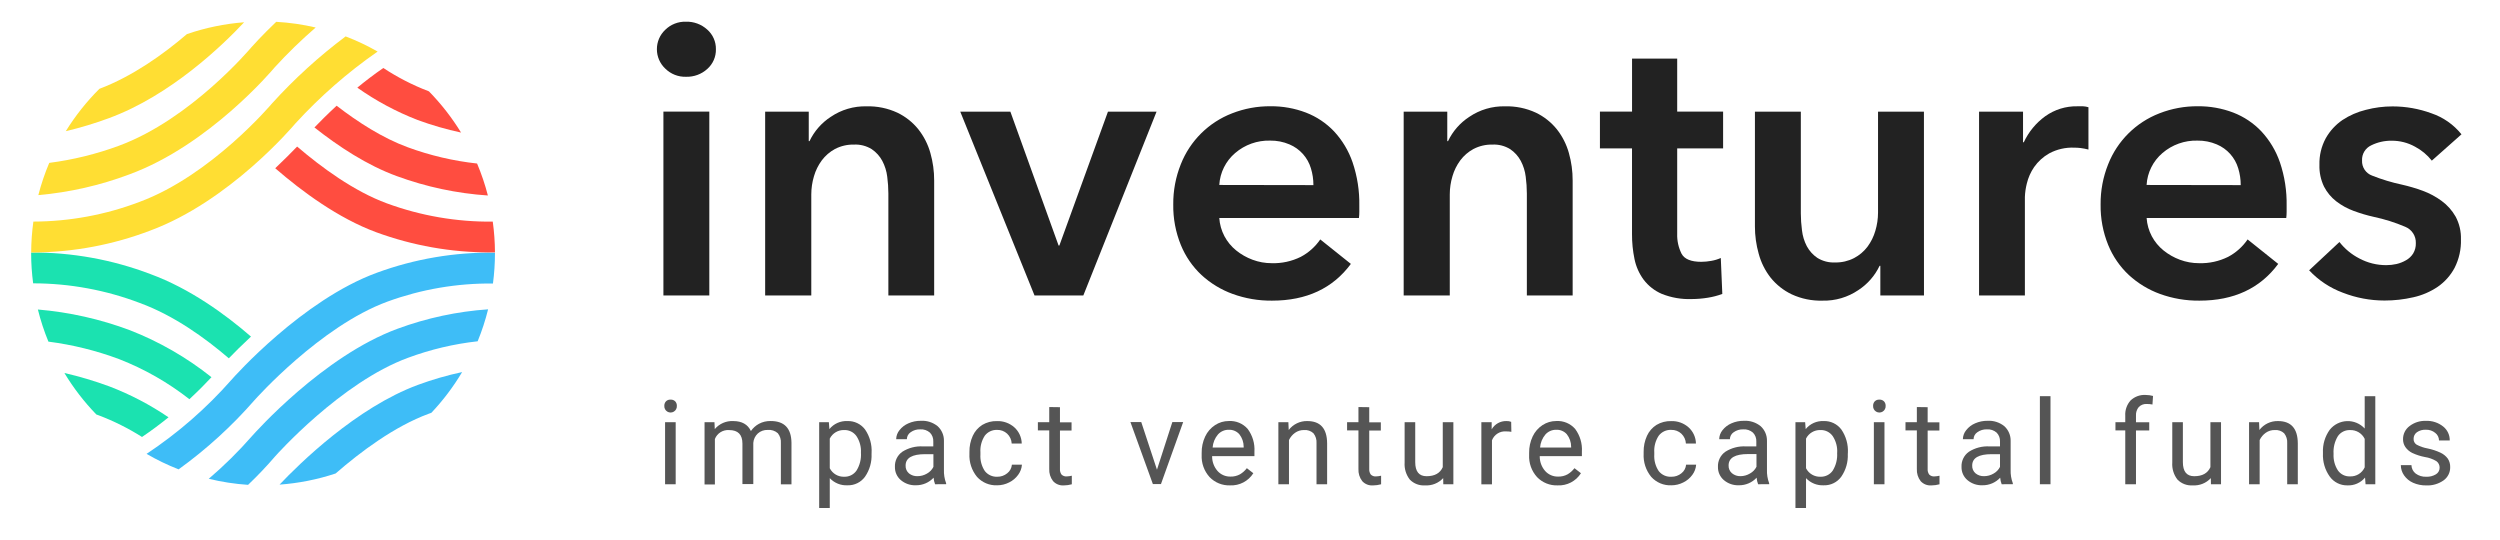
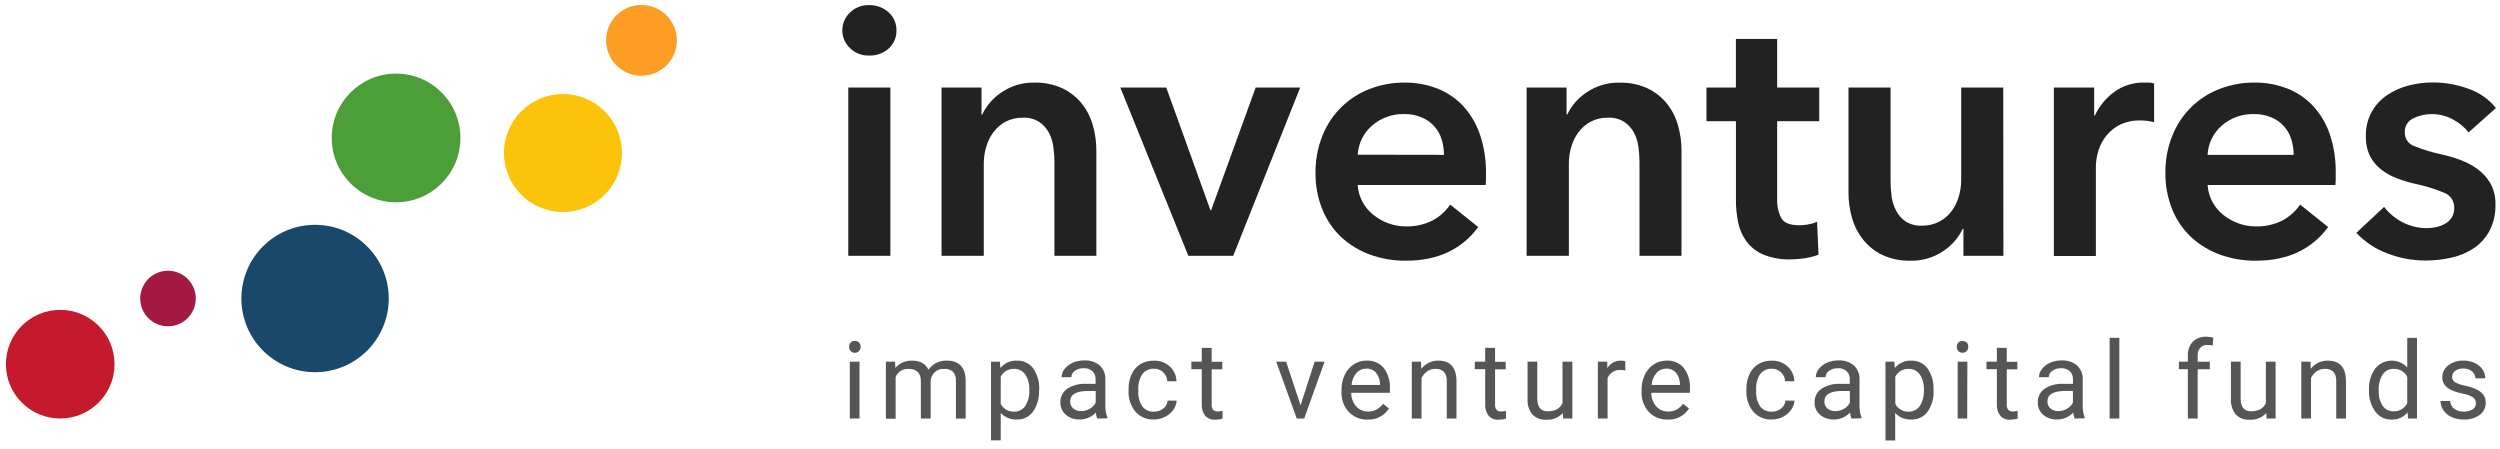
- <svg xmlns="http://www.w3.org/2000/svg" id="Calque_1" data-name="Calque 1" viewBox="0 0 660 142.51">
+ <svg xmlns="http://www.w3.org/2000/svg" id="Calque_1" data-name="Calque 1" viewBox="0 0 720.25 129.25">
  <defs>
-     <style>.cls-1{fill:#1be2b0;}.cls-2{fill:#3ebdf7;}.cls-3{fill:#ff4d40;}.cls-4{fill:#ffde33;}.cls-5{fill:#222;}.cls-6{fill:#555;}</style>
+     <style>.cls-1{fill:#222;}.cls-2{fill:#555;}.cls-3{fill:#fcc30b;}.cls-4{fill:#c5192d;}.cls-5{fill:#4c9f38;}.cls-6{fill:#fd9d24;}.cls-7{fill:#a21942;}.cls-8{fill:#19486a;}</style>
  </defs>
-   <path class="cls-1" d="M36.95,80c9,3.3,17.2,9.23,23.46,14.59,1.45-1.51,3.44-3.49,5.85-5.73C59.39,82.9,50.1,76.18,39.75,72.37A87.28,87.28,0,0,0,8.22,66.66c0,.07,0,.15,0,.22a61.71,61.71,0,0,0,.53,7.92A79.42,79.42,0,0,1,36.95,80Z" />
-   <path class="cls-2" d="M113.23,109.21l.65-.23A61.44,61.44,0,0,0,122,98.23a85.53,85.53,0,0,0-11.62,3.36c-16.3,6-31.41,20.89-36.58,26.35A61,61,0,0,0,88.6,125C95.19,119.27,104.13,112.56,113.23,109.21Z" />
-   <path class="cls-2" d="M72.67,120.44c.17-.19,17.34-19.51,35.09-26A77.54,77.54,0,0,1,126.1,90.1a60.73,60.73,0,0,0,2.76-8.44A86.39,86.39,0,0,0,105,86.77C85.3,94,67.34,114.21,66.51,115.14A110.14,110.14,0,0,1,55.11,126.4,61.12,61.12,0,0,0,65.49,128,103,103,0,0,0,72.67,120.44Z" />
-   <path class="cls-2" d="M67.21,105.62c.17-.19,17.33-19.5,35.09-26a78.78,78.78,0,0,1,27.84-4.77,61.71,61.71,0,0,0,.53-7.92c0-.08,0-.15,0-.23A86.81,86.81,0,0,0,99.5,72C79.83,79.2,61.87,99.39,61.05,100.33a112.93,112.93,0,0,1-22.36,19.49,60.94,60.94,0,0,0,8.46,4.09A119,119,0,0,0,67.21,105.62Z" />
-   <path class="cls-1" d="M50,105.39c2.52-2.34,4.5-4.37,5.83-5.81A82.78,82.78,0,0,0,34.3,87.18,91,91,0,0,0,10,81.71a60.74,60.74,0,0,0,2.78,8.48,84.13,84.13,0,0,1,18.67,4.62A73.06,73.06,0,0,1,50,105.39Z" />
-   <path class="cls-1" d="M37.49,115.36c2.49-1.67,4.83-3.44,7-5.19A75.59,75.59,0,0,0,28.84,102,97,97,0,0,0,17,98.47a61.45,61.45,0,0,0,8.43,10.95l.61.22A63.3,63.3,0,0,1,37.49,115.36Z" />
-   <path class="cls-3" d="M101.2,17.95c-2.43,1.67-4.74,3.44-6.87,5.19a73.69,73.69,0,0,0,15.92,8.54A85.86,85.86,0,0,0,121.72,35a61.47,61.47,0,0,0-8.49-10.89l-.17-.06A61.73,61.73,0,0,1,101.2,17.95Z" />
-   <path class="cls-4" d="M39.59,60.9c21-7.75,37.74-27.54,38.38-28.29a129.69,129.69,0,0,1,21.72-19,60.92,60.92,0,0,0-8.44-4A137.13,137.13,0,0,0,71.81,27.31c-.16.19-16.06,19-35,26a79.49,79.49,0,0,1-28,5.19,61.68,61.68,0,0,0-.58,8.15h.94A88,88,0,0,0,39.59,60.9Z" />
-   <path class="cls-4" d="M72.51,17.79A129.43,129.43,0,0,1,83.34,7.26a61.15,61.15,0,0,0-10.42-1.5c-3.86,3.69-6.27,6.4-6.56,6.73s-16,19-35,26A84.34,84.34,0,0,1,13,43a60.76,60.76,0,0,0-2.88,8.51,91.07,91.07,0,0,0,24-5.46C55.17,38.34,71.88,18.55,72.51,17.79Z" />
-   <path class="cls-4" d="M64.45,5.88A60.91,60.91,0,0,0,49.35,9c-6.17,5.29-14.3,11.12-23.11,14.45a61.49,61.49,0,0,0-8.87,11.18,97.71,97.71,0,0,0,11.31-3.41C45.1,25.21,58.9,11.81,64.45,5.88Z" />
-   <path class="cls-3" d="M88.87,27.91c-2.51,2.32-4.54,4.36-5.86,5.74,6.33,5,13.91,10,21.79,12.86a86.47,86.47,0,0,0,24,5.1,60.75,60.75,0,0,0-2.85-8.44,77.42,77.42,0,0,1-18.3-4.29C101,36.44,94.47,32.23,88.87,27.91Z" />
-   <path class="cls-3" d="M102.14,53.69c-8.68-3.19-17.22-9.46-23.7-15C77,40.2,75,42.19,72.66,44.42c7.09,6.14,16.65,13.2,26.68,16.9a87,87,0,0,0,30,5.32l1.33,0a61.69,61.69,0,0,0-.58-8.13A78.71,78.71,0,0,1,102.14,53.69Z" />
-   <path class="cls-5" d="M173.42,13a7,7,0,0,1,2.17-5.1,7.46,7.46,0,0,1,5.5-2.17,8,8,0,0,1,5.61,2.07A6.74,6.74,0,0,1,189,13a6.74,6.74,0,0,1-2.27,5.2,8,8,0,0,1-5.61,2.07,7.45,7.45,0,0,1-5.5-2.17A7,7,0,0,1,173.42,13Zm1.72,16.46h12.12V78H175.14Z" />
-   <path class="cls-5" d="M202,29.48h11.51v7.78h.2a15.66,15.66,0,0,1,5.61-6.41,16.11,16.11,0,0,1,9.44-2.78,18.24,18.24,0,0,1,8.13,1.67,16,16,0,0,1,5.55,4.39,17.8,17.8,0,0,1,3.18,6.26,26.41,26.41,0,0,1,1,7.27V78H234.53V51.09a34.36,34.36,0,0,0-.3-4.44,12,12,0,0,0-1.31-4.19,8.72,8.72,0,0,0-2.78-3.08,8.17,8.17,0,0,0-4.7-1.21,10.37,10.37,0,0,0-5,1.16,10.73,10.73,0,0,0-3.48,3,13.19,13.19,0,0,0-2.07,4.19,16.72,16.72,0,0,0-.71,4.8V78H202Z" />
-   <path class="cls-5" d="M253.51,29.48h13.23l12.73,35.35h.2L292.5,29.48h12.83L286,78H273.11Z" />
-   <path class="cls-5" d="M358.86,54.32v1.62a13.17,13.17,0,0,1-.1,1.62H321.89a12,12,0,0,0,1.36,4.8,12.18,12.18,0,0,0,3.08,3.74,15.33,15.33,0,0,0,4.34,2.47,14.28,14.28,0,0,0,5.05.91,16.17,16.17,0,0,0,7.68-1.67,14.39,14.39,0,0,0,5.15-4.6l8.08,6.46q-7.17,9.7-20.81,9.7a29.61,29.61,0,0,1-10.4-1.77,24.53,24.53,0,0,1-8.23-5,22.55,22.55,0,0,1-5.45-7.93,27.33,27.33,0,0,1-2-10.66,27.83,27.83,0,0,1,2-10.66,23.73,23.73,0,0,1,13.53-13.43,27.22,27.22,0,0,1,10.15-1.87,25.59,25.59,0,0,1,9.34,1.67,20.28,20.28,0,0,1,7.42,4.95,23,23,0,0,1,4.9,8.18A33.8,33.8,0,0,1,358.86,54.32Zm-12.12-5.45a15,15,0,0,0-.66-4.44,9.92,9.92,0,0,0-5.66-6.31,12.56,12.56,0,0,0-5.1-1,13.62,13.62,0,0,0-9.24,3.28,12,12,0,0,0-4.19,8.43Z" />
-   <path class="cls-5" d="M370.57,29.48h11.51v7.78h.2a15.66,15.66,0,0,1,5.61-6.41,16.11,16.11,0,0,1,9.44-2.78,18.24,18.24,0,0,1,8.13,1.67A16,16,0,0,1,411,34.12a17.8,17.8,0,0,1,3.18,6.26,26.41,26.41,0,0,1,1,7.27V78H403.09V51.09a34.36,34.36,0,0,0-.3-4.44,12,12,0,0,0-1.31-4.19,8.72,8.72,0,0,0-2.78-3.08,8.17,8.17,0,0,0-4.7-1.21,10.37,10.37,0,0,0-5,1.16,10.73,10.73,0,0,0-3.48,3,13.19,13.19,0,0,0-2.07,4.19,16.72,16.72,0,0,0-.71,4.8V78H370.57Z" />
-   <path class="cls-5" d="M422.38,39.17v-9.7h8.48v-14h11.92v14H454.9v9.7H442.78V61.7A11,11,0,0,0,443.94,67q1.16,2.12,5.2,2.12a15.05,15.05,0,0,0,2.63-.25,10.54,10.54,0,0,0,2.52-.76l.4,9.49a20.06,20.06,0,0,1-3.84,1,27.09,27.09,0,0,1-4.24.35,19.35,19.35,0,0,1-7.88-1.36,11.93,11.93,0,0,1-4.8-3.74,13.81,13.81,0,0,1-2.42-5.45,31.64,31.64,0,0,1-.66-6.62V39.17Z" />
-   <path class="cls-5" d="M507.93,78H496.41V70.18h-.2a15.68,15.68,0,0,1-5.61,6.41,16.12,16.12,0,0,1-9.44,2.78A18.23,18.23,0,0,1,473,77.7a16,16,0,0,1-5.55-4.39A17.7,17.7,0,0,1,464.3,67a26.31,26.31,0,0,1-1-7.27V29.48h12.12V56.34a34.36,34.36,0,0,0,.3,4.44A12,12,0,0,0,477,65a8.69,8.69,0,0,0,2.78,3.08,8.15,8.15,0,0,0,4.7,1.21,10.43,10.43,0,0,0,5-1.16,10.57,10.57,0,0,0,3.54-3,13.19,13.19,0,0,0,2.07-4.19,16.74,16.74,0,0,0,.71-4.8V29.48h12.12Z" />
-   <path class="cls-5" d="M522.47,29.48h11.61v8.08h.2a17.69,17.69,0,0,1,5.66-6.87,14.11,14.11,0,0,1,8.48-2.63q.71,0,1.52,0a5.66,5.66,0,0,1,1.41.25V39.48a17.13,17.13,0,0,0-2.07-.4,14.5,14.5,0,0,0-1.67-.1A12.85,12.85,0,0,0,541,40.49,12.1,12.1,0,0,0,537,44.12a13,13,0,0,0-1.92,4.34,16.85,16.85,0,0,0-.51,3.54V78H522.47Z" />
-   <path class="cls-5" d="M603.67,54.32v1.62a13.17,13.17,0,0,1-.1,1.62H566.71a12,12,0,0,0,1.36,4.8,12.18,12.18,0,0,0,3.08,3.74,15.33,15.33,0,0,0,4.34,2.47,14.28,14.28,0,0,0,5.05.91,16.17,16.17,0,0,0,7.68-1.67,14.39,14.39,0,0,0,5.15-4.6l8.08,6.46q-7.17,9.7-20.81,9.7a29.61,29.61,0,0,1-10.4-1.77,24.53,24.53,0,0,1-8.23-5,22.55,22.55,0,0,1-5.45-7.93,27.33,27.33,0,0,1-2-10.66,27.83,27.83,0,0,1,2-10.66,23.73,23.73,0,0,1,13.53-13.43,27.22,27.22,0,0,1,10.15-1.87,25.59,25.59,0,0,1,9.34,1.67A20.28,20.28,0,0,1,597,34.68a23,23,0,0,1,4.9,8.18A33.8,33.8,0,0,1,603.67,54.32Zm-12.12-5.45a15,15,0,0,0-.66-4.44,9.92,9.92,0,0,0-5.66-6.31,12.56,12.56,0,0,0-5.1-1,13.62,13.62,0,0,0-9.24,3.28,12,12,0,0,0-4.19,8.43Z" />
-   <path class="cls-5" d="M642,42.41a14,14,0,0,0-4.44-3.69,12.52,12.52,0,0,0-6.16-1.57A11.79,11.79,0,0,0,626,38.37a4.18,4.18,0,0,0-2.42,4,4.05,4.05,0,0,0,2.68,4,48.91,48.91,0,0,0,7.83,2.37,44.49,44.49,0,0,1,5.5,1.62,20.14,20.14,0,0,1,5,2.68,13.23,13.23,0,0,1,3.69,4.14,11.94,11.94,0,0,1,1.41,6,15.62,15.62,0,0,1-1.67,7.52,14.15,14.15,0,0,1-4.44,5,18.71,18.71,0,0,1-6.46,2.78,33.57,33.57,0,0,1-7.62.86,30.29,30.29,0,0,1-11-2.07,23.24,23.24,0,0,1-8.89-5.91l8-7.47a15.88,15.88,0,0,0,5.25,4.34A15,15,0,0,0,630,70a12.32,12.32,0,0,0,2.68-.3,9.09,9.09,0,0,0,2.52-1,5.23,5.23,0,0,0,1.87-1.77,5,5,0,0,0,.71-2.73A4.48,4.48,0,0,0,635,59.88a45,45,0,0,0-8.33-2.63,39.94,39.94,0,0,1-5.3-1.57,17.25,17.25,0,0,1-4.6-2.53,11.67,11.67,0,0,1-3.23-3.89,12.35,12.35,0,0,1-1.21-5.76,13.88,13.88,0,0,1,1.67-7,14.33,14.33,0,0,1,4.39-4.8A19.74,19.74,0,0,1,624.58,29a27.53,27.53,0,0,1,7.07-.91,29.78,29.78,0,0,1,10.25,1.82,17.32,17.32,0,0,1,7.93,5.55Z" />
-   <path class="cls-6" d="M175.38,107.12a1.67,1.67,0,0,1,.42-1.15,1.56,1.56,0,0,1,1.23-.47,1.59,1.59,0,0,1,1.24.47,1.66,1.66,0,0,1,.42,1.15,1.66,1.66,0,1,1-3.31,0Zm3,20.72h-2.8V111.46h2.8Z" />
-   <path class="cls-6" d="M188.62,111.46l.08,1.82a6,6,0,0,1,4.86-2.12q3.44,0,4.68,2.63a6.2,6.2,0,0,1,2.13-1.91,6.28,6.28,0,0,1,3.1-.73q5.39,0,5.48,5.71v11h-2.8V117a3.76,3.76,0,0,0-.8-2.63,3.53,3.53,0,0,0-2.69-.87,3.71,3.71,0,0,0-2.59.93,3.77,3.77,0,0,0-1.2,2.5v10.87H196V117.11q0-3.57-3.5-3.57a3.75,3.75,0,0,0-3.77,2.35v12H186V111.46Z" />
-   <path class="cls-6" d="M230.09,119.83a9.81,9.81,0,0,1-1.71,6,5.48,5.48,0,0,1-4.63,2.29,6,6,0,0,1-4.69-1.89v7.89h-2.8V111.46h2.56l.14,1.82a5.77,5.77,0,0,1,4.75-2.12,5.58,5.58,0,0,1,4.67,2.23,9.92,9.92,0,0,1,1.72,6.19Zm-2.8-.32a7.23,7.23,0,0,0-1.18-4.37,3.8,3.8,0,0,0-3.24-1.61,4.12,4.12,0,0,0-3.81,2.26v7.83a4.12,4.12,0,0,0,3.84,2.24,3.79,3.79,0,0,0,3.2-1.6A7.9,7.9,0,0,0,227.29,119.52Z" />
-   <path class="cls-6" d="M246.86,127.84a5.89,5.89,0,0,1-.39-1.73,6.25,6.25,0,0,1-4.66,2,5.78,5.78,0,0,1-4-1.37,4.43,4.43,0,0,1-1.55-3.47,4.63,4.63,0,0,1,1.94-4,9.17,9.17,0,0,1,5.47-1.42h2.72v-1.29a3.14,3.14,0,0,0-.88-2.34,3.53,3.53,0,0,0-2.59-.87,4.08,4.08,0,0,0-2.51.76,2.23,2.23,0,0,0-1,1.83h-2.82a3.86,3.86,0,0,1,.87-2.37,5.94,5.94,0,0,1,2.36-1.81,7.93,7.93,0,0,1,3.28-.67,6.47,6.47,0,0,1,4.43,1.42,5.11,5.11,0,0,1,1.67,3.9V124a9.21,9.21,0,0,0,.58,3.59v.24Zm-4.65-2.13a4.92,4.92,0,0,0,2.5-.68,4.11,4.11,0,0,0,1.71-1.77v-3.36h-2.19q-5.15,0-5.15,3A2.55,2.55,0,0,0,240,125,3.38,3.38,0,0,0,242.21,125.71Z" />
-   <path class="cls-6" d="M263.28,125.86a4,4,0,0,0,2.62-.91,3.2,3.2,0,0,0,1.24-2.27h2.65a5.08,5.08,0,0,1-1,2.68,6.39,6.39,0,0,1-2.38,2,6.88,6.88,0,0,1-3.16.76,6.75,6.75,0,0,1-5.32-2.23,8.89,8.89,0,0,1-2-6.11v-.47a9.86,9.86,0,0,1,.88-4.25,6.68,6.68,0,0,1,2.52-2.89,7.16,7.16,0,0,1,3.88-1,6.57,6.57,0,0,1,4.58,1.65,5.9,5.9,0,0,1,1.95,4.28h-2.65a3.86,3.86,0,0,0-1.2-2.61,3.75,3.75,0,0,0-2.67-1A3.92,3.92,0,0,0,260,115a7.22,7.22,0,0,0-1.17,4.44V120a7.07,7.07,0,0,0,1.17,4.36A3.94,3.94,0,0,0,263.28,125.86Z" />
-   <path class="cls-6" d="M279.83,107.5v4h3.06v2.17h-3.06V123.8a2.27,2.27,0,0,0,.41,1.48,1.72,1.72,0,0,0,1.39.49,6.78,6.78,0,0,0,1.33-.18v2.26a8.18,8.18,0,0,1-2.15.3A3.49,3.49,0,0,1,278,127a4.87,4.87,0,0,1-1-3.22V113.63h-3v-2.17h3v-4Z" />
-   <path class="cls-6" d="M305.44,124l4.06-12.58h2.86l-5.87,16.38h-2.13l-5.93-16.38h2.86Z" />
-   <path class="cls-6" d="M324.75,128.14a7.15,7.15,0,0,1-5.42-2.19,8.12,8.12,0,0,1-2.09-5.85v-.52a9.82,9.82,0,0,1,.93-4.35,7.26,7.26,0,0,1,2.6-3,6.55,6.55,0,0,1,3.63-1.08,6.13,6.13,0,0,1,5,2.1,9.11,9.11,0,0,1,1.77,6v1.17H320a5.82,5.82,0,0,0,1.42,3.91,4.45,4.45,0,0,0,3.44,1.49,4.88,4.88,0,0,0,2.51-.61,6.33,6.33,0,0,0,1.8-1.61l1.71,1.33A6.88,6.88,0,0,1,324.75,128.14Zm-.35-14.68a3.74,3.74,0,0,0-2.85,1.23,6,6,0,0,0-1.42,3.46h8.2v-.21a5.33,5.33,0,0,0-1.15-3.31A3.52,3.52,0,0,0,324.4,113.46Z" />
-   <path class="cls-6" d="M340.13,111.46l.09,2.06a6,6,0,0,1,4.9-2.36q5.19,0,5.24,5.86v10.82h-2.8V117a3.77,3.77,0,0,0-.81-2.62,3.25,3.25,0,0,0-2.47-.85,4,4,0,0,0-2.39.73,4.93,4.93,0,0,0-1.6,1.91v11.67h-2.8V111.46Z" />
-   <path class="cls-6" d="M361.48,107.5v4h3.06v2.17h-3.06V123.8a2.27,2.27,0,0,0,.41,1.48,1.72,1.72,0,0,0,1.39.49,6.78,6.78,0,0,0,1.33-.18v2.26a8.18,8.18,0,0,1-2.15.3,3.49,3.49,0,0,1-2.83-1.13,4.87,4.87,0,0,1-1-3.22V113.63h-3v-2.17h3v-4Z" />
-   <path class="cls-6" d="M381,126.22a6,6,0,0,1-4.8,1.92,5.09,5.09,0,0,1-4-1.52,6.58,6.58,0,0,1-1.38-4.5V111.46h2.8V122q0,3.72,3,3.72,3.21,0,4.27-2.39V111.46h2.8v16.38h-2.66Z" />
-   <path class="cls-6" d="M399,114a8.43,8.43,0,0,0-1.38-.11,3.69,3.69,0,0,0-3.74,2.35v11.63h-2.8V111.46h2.72l0,1.89a4.36,4.36,0,0,1,3.91-2.19,2.85,2.85,0,0,1,1.24.21Z" />
-   <path class="cls-6" d="M411.2,128.14a7.15,7.15,0,0,1-5.42-2.19,8.12,8.12,0,0,1-2.09-5.85v-.52a9.82,9.82,0,0,1,.93-4.35,7.26,7.26,0,0,1,2.6-3,6.55,6.55,0,0,1,3.63-1.08,6.13,6.13,0,0,1,5,2.1,9.11,9.11,0,0,1,1.77,6v1.17H406.49a5.82,5.82,0,0,0,1.42,3.91,4.45,4.45,0,0,0,3.44,1.49,4.88,4.88,0,0,0,2.51-.61,6.33,6.33,0,0,0,1.8-1.61l1.71,1.33A6.88,6.88,0,0,1,411.2,128.14Zm-.35-14.68a3.74,3.74,0,0,0-2.85,1.23,6,6,0,0,0-1.42,3.46h8.2v-.21a5.33,5.33,0,0,0-1.15-3.31A3.52,3.52,0,0,0,410.85,113.46Z" />
-   <path class="cls-6" d="M441.27,125.86a4,4,0,0,0,2.62-.91,3.2,3.2,0,0,0,1.24-2.27h2.65a5.08,5.08,0,0,1-1,2.68,6.39,6.39,0,0,1-2.38,2,6.88,6.88,0,0,1-3.16.76,6.75,6.75,0,0,1-5.32-2.23,8.89,8.89,0,0,1-2-6.11v-.47a9.86,9.86,0,0,1,.88-4.25,6.68,6.68,0,0,1,2.52-2.89,7.16,7.16,0,0,1,3.88-1,6.57,6.57,0,0,1,4.58,1.65,5.9,5.9,0,0,1,1.95,4.28h-2.65a3.86,3.86,0,0,0-1.2-2.61,3.75,3.75,0,0,0-2.67-1,3.92,3.92,0,0,0-3.31,1.54,7.22,7.22,0,0,0-1.17,4.44V120a7.07,7.07,0,0,0,1.17,4.36A3.94,3.94,0,0,0,441.27,125.86Z" />
-   <path class="cls-6" d="M464.14,127.84a5.89,5.89,0,0,1-.39-1.73,6.25,6.25,0,0,1-4.66,2,5.78,5.78,0,0,1-4-1.37,4.43,4.43,0,0,1-1.55-3.47,4.63,4.63,0,0,1,1.94-4,9.17,9.17,0,0,1,5.47-1.42h2.72v-1.29a3.14,3.14,0,0,0-.88-2.34,3.53,3.53,0,0,0-2.59-.87,4.08,4.08,0,0,0-2.51.76,2.23,2.23,0,0,0-1,1.83h-2.82a3.86,3.86,0,0,1,.87-2.37,5.94,5.94,0,0,1,2.36-1.81,7.93,7.93,0,0,1,3.28-.67,6.47,6.47,0,0,1,4.43,1.42,5.11,5.11,0,0,1,1.67,3.9V124a9.21,9.21,0,0,0,.58,3.59v.24Zm-4.65-2.13A4.92,4.92,0,0,0,462,125a4.11,4.11,0,0,0,1.71-1.77v-3.36H461.5q-5.15,0-5.15,3a2.55,2.55,0,0,0,.88,2.06A3.38,3.38,0,0,0,459.49,125.71Z" />
-   <path class="cls-6" d="M487.82,119.83a9.81,9.81,0,0,1-1.71,6,5.48,5.48,0,0,1-4.63,2.29,6,6,0,0,1-4.69-1.89v7.89H474V111.46h2.56l.14,1.82a5.77,5.77,0,0,1,4.75-2.12,5.58,5.58,0,0,1,4.67,2.23,9.92,9.92,0,0,1,1.72,6.19Zm-2.8-.32a7.23,7.23,0,0,0-1.18-4.37,3.8,3.8,0,0,0-3.24-1.61,4.12,4.12,0,0,0-3.81,2.26v7.83a4.12,4.12,0,0,0,3.84,2.24,3.79,3.79,0,0,0,3.2-1.6A7.9,7.9,0,0,0,485,119.52Z" />
-   <path class="cls-6" d="M494.5,107.12a1.67,1.67,0,0,1,.42-1.15,1.56,1.56,0,0,1,1.23-.47,1.59,1.59,0,0,1,1.24.47,1.66,1.66,0,0,1,.42,1.15,1.66,1.66,0,1,1-3.31,0Zm3,20.72h-2.8V111.46h2.8Z" />
-   <path class="cls-6" d="M508.9,107.5v4H512v2.17H508.9V123.8a2.27,2.27,0,0,0,.41,1.48,1.72,1.72,0,0,0,1.39.49,6.78,6.78,0,0,0,1.33-.18v2.26a8.18,8.18,0,0,1-2.15.3,3.49,3.49,0,0,1-2.83-1.13,4.87,4.87,0,0,1-1-3.22V113.63h-3v-2.17h3v-4Z" />
-   <path class="cls-6" d="M528.44,127.84a5.89,5.89,0,0,1-.39-1.73,6.25,6.25,0,0,1-4.66,2,5.78,5.78,0,0,1-4-1.37,4.43,4.43,0,0,1-1.55-3.47,4.63,4.63,0,0,1,1.94-4,9.17,9.17,0,0,1,5.47-1.42H528v-1.29a3.14,3.14,0,0,0-.88-2.34,3.53,3.53,0,0,0-2.59-.87,4.08,4.08,0,0,0-2.51.76,2.23,2.23,0,0,0-1,1.83h-2.82a3.86,3.86,0,0,1,.87-2.37,5.94,5.94,0,0,1,2.36-1.81,7.93,7.93,0,0,1,3.28-.67,6.47,6.47,0,0,1,4.43,1.42,5.11,5.11,0,0,1,1.67,3.9V124a9.21,9.21,0,0,0,.58,3.59v.24Zm-4.65-2.13a4.92,4.92,0,0,0,2.5-.68,4.11,4.11,0,0,0,1.71-1.77v-3.36h-2.19q-5.15,0-5.15,3a2.55,2.55,0,0,0,.88,2.06A3.38,3.38,0,0,0,523.79,125.71Z" />
-   <path class="cls-6" d="M541.33,127.84h-2.8V104.59h2.8Z" />
-   <path class="cls-6" d="M561.07,127.84V113.63h-2.59v-2.17h2.59v-1.68a5.58,5.58,0,0,1,1.41-4.07,5.32,5.32,0,0,1,4-1.44,7.42,7.42,0,0,1,1.92.26l-.15,2.26a8,8,0,0,0-1.51-.14,2.73,2.73,0,0,0-2.1.8,3.23,3.23,0,0,0-.74,2.29v1.73h3.5v2.17h-3.5v14.21Z" />
-   <path class="cls-6" d="M583.66,126.22a6,6,0,0,1-4.8,1.92,5.09,5.09,0,0,1-4-1.52,6.58,6.58,0,0,1-1.38-4.5V111.46h2.8V122q0,3.72,3,3.72,3.21,0,4.27-2.39V111.46h2.8v16.38h-2.66Z" />
-   <path class="cls-6" d="M596.39,111.46l.09,2.06a6,6,0,0,1,4.9-2.36q5.19,0,5.24,5.86v10.82h-2.8V117a3.77,3.77,0,0,0-.81-2.62,3.25,3.25,0,0,0-2.47-.85,4,4,0,0,0-2.39.73,4.93,4.93,0,0,0-1.6,1.91v11.67h-2.8V111.46Z" />
-   <path class="cls-6" d="M613.26,119.52a9.59,9.59,0,0,1,1.79-6.06,6.08,6.08,0,0,1,9.23-.33v-8.54h2.8v23.25h-2.57l-.14-1.76a5.71,5.71,0,0,1-4.68,2.06,5.6,5.6,0,0,1-4.64-2.33,9.71,9.71,0,0,1-1.79-6.08Zm2.8.32a7.26,7.26,0,0,0,1.15,4.36,3.72,3.72,0,0,0,3.18,1.57,4.08,4.08,0,0,0,3.89-2.39v-7.52a4.12,4.12,0,0,0-3.86-2.32,3.74,3.74,0,0,0-3.21,1.59A8,8,0,0,0,616.06,119.83Z" />
-   <path class="cls-6" d="M644.06,123.5a2.06,2.06,0,0,0-.86-1.76,8.23,8.23,0,0,0-3-1.08,14.11,14.11,0,0,1-3.38-1.09A4.81,4.81,0,0,1,635,118a3.63,3.63,0,0,1-.6-2.09,4.25,4.25,0,0,1,1.7-3.41,6.65,6.65,0,0,1,4.35-1.39A6.84,6.84,0,0,1,645,112.6a4.57,4.57,0,0,1,1.73,3.68H643.9a2.53,2.53,0,0,0-1-2,3.66,3.66,0,0,0-2.46-.83,3.83,3.83,0,0,0-2.39.67,2.1,2.1,0,0,0-.86,1.74,1.7,1.7,0,0,0,.8,1.53,9.88,9.88,0,0,0,2.9,1,15.11,15.11,0,0,1,3.4,1.12,5,5,0,0,1,1.93,1.57,3.85,3.85,0,0,1,.63,2.23,4.19,4.19,0,0,1-1.76,3.52,7.36,7.36,0,0,1-4.56,1.32,8.25,8.25,0,0,1-3.48-.7,5.66,5.66,0,0,1-2.37-1.95,4.69,4.69,0,0,1-.86-2.7h2.8a2.9,2.9,0,0,0,1.13,2.23,4.37,4.37,0,0,0,2.78.83,4.52,4.52,0,0,0,2.55-.64A2,2,0,0,0,644.06,123.5Z" />
+   <path class="cls-1" d="M242.67,8.75a7,7,0,0,1,2.17-5.1,7.46,7.46,0,0,1,5.5-2.17A8,8,0,0,1,256,3.55a6.74,6.74,0,0,1,2.27,5.2A6.74,6.74,0,0,1,256,14,8,8,0,0,1,250.35,16a7.45,7.45,0,0,1-5.5-2.17A7,7,0,0,1,242.67,8.75Zm1.72,16.46h12.12V73.7H244.39Z" />
+   <path class="cls-1" d="M271.26,25.21h11.51V33h.2a15.66,15.66,0,0,1,5.61-6.41A16.11,16.11,0,0,1,298,23.8a18.24,18.24,0,0,1,8.13,1.67,16,16,0,0,1,5.55,4.39,17.8,17.8,0,0,1,3.18,6.26,26.41,26.41,0,0,1,1,7.27V73.7H303.78V46.83a34.36,34.36,0,0,0-.3-4.44,12,12,0,0,0-1.31-4.19,8.72,8.72,0,0,0-2.78-3.08,8.17,8.17,0,0,0-4.7-1.21,10.37,10.37,0,0,0-5,1.16,10.73,10.73,0,0,0-3.48,3,13.19,13.19,0,0,0-2.07,4.19,16.72,16.72,0,0,0-.71,4.8V73.7H271.26Z" />
+   <path class="cls-1" d="M322.76,25.21H336l12.73,35.35h.2l12.83-35.35h12.83L355.29,73.7H342.36Z" />
+   <path class="cls-1" d="M428.11,50.06v1.62a13.17,13.17,0,0,1-.1,1.62H391.14a12,12,0,0,0,1.36,4.8,12.18,12.18,0,0,0,3.08,3.74,15.33,15.33,0,0,0,4.34,2.47,14.28,14.28,0,0,0,5.05.91,16.17,16.17,0,0,0,7.68-1.67,14.39,14.39,0,0,0,5.15-4.6l8.08,6.46q-7.17,9.7-20.81,9.7a29.61,29.61,0,0,1-10.4-1.77,24.53,24.53,0,0,1-8.23-5A22.55,22.55,0,0,1,381,60.41a27.33,27.33,0,0,1-2-10.66,27.83,27.83,0,0,1,2-10.66,23.73,23.73,0,0,1,13.53-13.43,27.22,27.22,0,0,1,10.15-1.87A25.59,25.59,0,0,1,414,25.47a20.28,20.28,0,0,1,7.42,4.95,23,23,0,0,1,4.9,8.18A33.8,33.8,0,0,1,428.11,50.06ZM416,44.61a15,15,0,0,0-.66-4.44,9.92,9.92,0,0,0-5.66-6.31,12.56,12.56,0,0,0-5.1-1,13.62,13.62,0,0,0-9.24,3.28,12,12,0,0,0-4.19,8.43Z" />
+   <path class="cls-1" d="M439.82,25.21h11.51V33h.2a15.66,15.66,0,0,1,5.61-6.41,16.11,16.11,0,0,1,9.44-2.78,18.24,18.24,0,0,1,8.13,1.67,16,16,0,0,1,5.55,4.39,17.8,17.8,0,0,1,3.18,6.26,26.41,26.41,0,0,1,1,7.27V73.7H472.34V46.83a34.36,34.36,0,0,0-.3-4.44,12,12,0,0,0-1.31-4.19,8.72,8.72,0,0,0-2.78-3.08,8.17,8.17,0,0,0-4.7-1.21,10.37,10.37,0,0,0-5,1.16,10.73,10.73,0,0,0-3.48,3,13.19,13.19,0,0,0-2.07,4.19,16.72,16.72,0,0,0-.71,4.8V73.7H439.82Z" />
+   <path class="cls-1" d="M491.63,34.91v-9.7h8.48v-14H512v14h12.12v9.7H512V57.43a11,11,0,0,0,1.16,5.35q1.16,2.12,5.2,2.12a15.05,15.05,0,0,0,2.63-.25,10.54,10.54,0,0,0,2.52-.76l.4,9.49a20.06,20.06,0,0,1-3.84,1,27.09,27.09,0,0,1-4.24.35A19.35,19.35,0,0,1,508,73.34a11.93,11.93,0,0,1-4.8-3.74,13.81,13.81,0,0,1-2.42-5.45,31.64,31.64,0,0,1-.66-6.62V34.91Z" />
+   <path class="cls-1" d="M577.18,73.7H565.66V65.92h-.2a15.68,15.68,0,0,1-5.61,6.41,16.12,16.12,0,0,1-9.44,2.78,18.23,18.23,0,0,1-8.13-1.67A16,16,0,0,1,536.73,69a17.7,17.7,0,0,1-3.18-6.26,26.31,26.31,0,0,1-1-7.27V25.21h12.12V52.08a34.36,34.36,0,0,0,.3,4.44,12,12,0,0,0,1.31,4.19A8.69,8.69,0,0,0,549,63.8a8.15,8.15,0,0,0,4.7,1.21,10.43,10.43,0,0,0,5-1.16,10.57,10.57,0,0,0,3.54-3,13.19,13.19,0,0,0,2.07-4.19,16.74,16.74,0,0,0,.71-4.8V25.21h12.12Z" />
+   <path class="cls-1" d="M591.72,25.21h11.61v8.08h.2a17.69,17.69,0,0,1,5.66-6.87,14.11,14.11,0,0,1,8.48-2.63q.71,0,1.52,0a5.66,5.66,0,0,1,1.41.25V35.21a17.13,17.13,0,0,0-2.07-.4,14.5,14.5,0,0,0-1.67-.1,12.85,12.85,0,0,0-6.67,1.52,12.1,12.1,0,0,0-3.94,3.64,13,13,0,0,0-1.92,4.34,16.85,16.85,0,0,0-.51,3.54v26H591.72Z" />
+   <path class="cls-1" d="M672.92,50.06v1.62a13.17,13.17,0,0,1-.1,1.62H636a12,12,0,0,0,1.36,4.8,12.18,12.18,0,0,0,3.08,3.74,15.33,15.33,0,0,0,4.34,2.47,14.28,14.28,0,0,0,5.05.91,16.17,16.17,0,0,0,7.68-1.67,14.39,14.39,0,0,0,5.15-4.6l8.08,6.46q-7.17,9.7-20.81,9.7a29.61,29.61,0,0,1-10.4-1.77,24.53,24.53,0,0,1-8.23-5,22.55,22.55,0,0,1-5.45-7.93,27.33,27.33,0,0,1-2-10.66,27.83,27.83,0,0,1,2-10.66,23.73,23.73,0,0,1,13.53-13.43,27.22,27.22,0,0,1,10.15-1.87,25.59,25.59,0,0,1,9.34,1.67,20.28,20.28,0,0,1,7.42,4.95,23,23,0,0,1,4.9,8.18A33.8,33.8,0,0,1,672.92,50.06ZM660.8,44.61a15,15,0,0,0-.66-4.44,9.92,9.92,0,0,0-5.66-6.31,12.56,12.56,0,0,0-5.1-1,13.62,13.62,0,0,0-9.24,3.28A12,12,0,0,0,636,44.61Z" />
+   <path class="cls-1" d="M711.2,38.14a14,14,0,0,0-4.44-3.69,12.52,12.52,0,0,0-6.16-1.57,11.79,11.79,0,0,0-5.35,1.21,4.18,4.18,0,0,0-2.42,4,4.05,4.05,0,0,0,2.68,4,48.91,48.91,0,0,0,7.83,2.37,44.49,44.49,0,0,1,5.5,1.62,20.14,20.14,0,0,1,5,2.68,13.23,13.23,0,0,1,3.69,4.14,11.94,11.94,0,0,1,1.41,6,15.62,15.62,0,0,1-1.67,7.52,14.15,14.15,0,0,1-4.44,5,18.71,18.71,0,0,1-6.46,2.78,33.57,33.57,0,0,1-7.62.86,30.29,30.29,0,0,1-11-2.07,23.24,23.24,0,0,1-8.89-5.91l8-7.47A15.88,15.88,0,0,0,692.11,64a15,15,0,0,0,7.17,1.72,12.32,12.32,0,0,0,2.68-.3,9.09,9.09,0,0,0,2.52-1,5.23,5.23,0,0,0,1.87-1.77,5,5,0,0,0,.71-2.73,4.48,4.48,0,0,0-2.78-4.34A45,45,0,0,0,696,53a39.94,39.94,0,0,1-5.3-1.57,17.25,17.25,0,0,1-4.6-2.53A11.67,11.67,0,0,1,682.82,45a12.35,12.35,0,0,1-1.21-5.76,13.88,13.88,0,0,1,1.67-7,14.33,14.33,0,0,1,4.39-4.8,19.74,19.74,0,0,1,6.16-2.78,27.53,27.53,0,0,1,7.07-.91,29.78,29.78,0,0,1,10.25,1.82,17.32,17.32,0,0,1,7.93,5.55Z" />
+   <path class="cls-2" d="M244.63,99.86a1.67,1.67,0,0,1,.42-1.15,1.56,1.56,0,0,1,1.23-.47,1.59,1.59,0,0,1,1.24.47,1.66,1.66,0,0,1,.42,1.15,1.66,1.66,0,1,1-3.31,0Zm3,20.72h-2.8V104.2h2.8Z" />
+   <path class="cls-2" d="M257.87,104.2l.08,1.82a6,6,0,0,1,4.86-2.12q3.44,0,4.68,2.63a6.2,6.2,0,0,1,2.13-1.91,6.28,6.28,0,0,1,3.1-.73q5.39,0,5.48,5.71v11h-2.8V109.77a3.76,3.76,0,0,0-.8-2.63,3.53,3.53,0,0,0-2.69-.87,3.71,3.71,0,0,0-2.59.93,3.77,3.77,0,0,0-1.2,2.5v10.87h-2.82V109.85q0-3.57-3.5-3.57a3.75,3.75,0,0,0-3.77,2.35v12h-2.8V104.2Z" />
+   <path class="cls-2" d="M299.34,112.57a9.81,9.81,0,0,1-1.71,6,5.48,5.48,0,0,1-4.63,2.29,6,6,0,0,1-4.69-1.89v7.89h-2.8V104.2h2.56l.14,1.82A5.77,5.77,0,0,1,293,103.9a5.58,5.58,0,0,1,4.67,2.23,9.92,9.92,0,0,1,1.72,6.19Zm-2.8-.32a7.23,7.23,0,0,0-1.18-4.37,3.8,3.8,0,0,0-3.24-1.61,4.12,4.12,0,0,0-3.81,2.26v7.83a4.12,4.12,0,0,0,3.84,2.24,3.79,3.79,0,0,0,3.2-1.6A7.9,7.9,0,0,0,296.54,112.25Z" />
+   <path class="cls-2" d="M316.11,120.58a5.89,5.89,0,0,1-.39-1.73,6.25,6.25,0,0,1-4.66,2,5.78,5.78,0,0,1-4-1.37,4.43,4.43,0,0,1-1.55-3.47,4.63,4.63,0,0,1,1.94-4,9.17,9.17,0,0,1,5.47-1.42h2.72v-1.29a3.14,3.14,0,0,0-.88-2.34,3.53,3.53,0,0,0-2.59-.87,4.08,4.08,0,0,0-2.51.76,2.23,2.23,0,0,0-1,1.83h-2.82a3.86,3.86,0,0,1,.87-2.37,5.94,5.94,0,0,1,2.36-1.81,7.93,7.93,0,0,1,3.28-.67,6.47,6.47,0,0,1,4.43,1.42,5.11,5.11,0,0,1,1.67,3.9v7.54a9.21,9.21,0,0,0,.58,3.59v.24Zm-4.65-2.13a4.92,4.92,0,0,0,2.5-.68,4.11,4.11,0,0,0,1.71-1.77v-3.36h-2.19q-5.15,0-5.15,3a2.55,2.55,0,0,0,.88,2.06A3.38,3.38,0,0,0,311.46,118.44Z" />
+   <path class="cls-2" d="M332.53,118.6a4,4,0,0,0,2.62-.91,3.2,3.2,0,0,0,1.24-2.27H339a5.08,5.08,0,0,1-1,2.68,6.39,6.39,0,0,1-2.38,2,6.88,6.88,0,0,1-3.16.76,6.75,6.75,0,0,1-5.32-2.23,8.89,8.89,0,0,1-2-6.11v-.47a9.86,9.86,0,0,1,.88-4.25,6.68,6.68,0,0,1,2.52-2.89,7.16,7.16,0,0,1,3.88-1,6.57,6.57,0,0,1,4.58,1.65,5.9,5.9,0,0,1,1.95,4.28h-2.65a3.86,3.86,0,0,0-1.2-2.61,3.75,3.75,0,0,0-2.67-1,3.92,3.92,0,0,0-3.31,1.54,7.22,7.22,0,0,0-1.17,4.44v.53a7.07,7.07,0,0,0,1.17,4.36A3.94,3.94,0,0,0,332.53,118.6Z" />
+   <path class="cls-2" d="M349.08,100.23v4h3.06v2.17h-3.06v10.17a2.27,2.27,0,0,0,.41,1.48,1.72,1.72,0,0,0,1.39.49,6.78,6.78,0,0,0,1.33-.18v2.26a8.18,8.18,0,0,1-2.15.3,3.49,3.49,0,0,1-2.83-1.13,4.87,4.87,0,0,1-1-3.22V106.37h-3V104.2h3v-4Z" />
+   <path class="cls-2" d="M374.69,116.78l4.06-12.58h2.86l-5.87,16.38H373.6l-5.93-16.38h2.86Z" />
+   <path class="cls-2" d="M394,120.88a7.15,7.15,0,0,1-5.42-2.19,8.12,8.12,0,0,1-2.09-5.85v-.52a9.82,9.82,0,0,1,.93-4.35,7.26,7.26,0,0,1,2.6-3,6.55,6.55,0,0,1,3.63-1.08,6.13,6.13,0,0,1,5,2.1,9.11,9.11,0,0,1,1.77,6v1.17H389.29a5.82,5.82,0,0,0,1.42,3.91,4.45,4.45,0,0,0,3.44,1.49,4.88,4.88,0,0,0,2.51-.61,6.33,6.33,0,0,0,1.8-1.61l1.71,1.33A6.88,6.88,0,0,1,394,120.88Zm-.35-14.68a3.74,3.74,0,0,0-2.85,1.23,6,6,0,0,0-1.42,3.46h8.2v-.21a5.33,5.33,0,0,0-1.15-3.31A3.52,3.52,0,0,0,393.65,106.2Z" />
+   <path class="cls-2" d="M409.38,104.2l.09,2.06a6,6,0,0,1,4.9-2.36q5.19,0,5.24,5.86v10.82h-2.8V109.74a3.77,3.77,0,0,0-.81-2.62,3.25,3.25,0,0,0-2.47-.85,4,4,0,0,0-2.39.73,4.93,4.93,0,0,0-1.6,1.91v11.67h-2.8V104.2Z" />
+   <path class="cls-2" d="M430.73,100.23v4h3.06v2.17h-3.06v10.17a2.27,2.27,0,0,0,.41,1.48,1.72,1.72,0,0,0,1.39.49,6.78,6.78,0,0,0,1.33-.18v2.26a8.18,8.18,0,0,1-2.15.3,3.49,3.49,0,0,1-2.83-1.13,4.87,4.87,0,0,1-1-3.22V106.37h-3V104.2h3v-4Z" />
+   <path class="cls-2" d="M450.27,119a6,6,0,0,1-4.8,1.92,5.09,5.09,0,0,1-4-1.52,6.58,6.58,0,0,1-1.38-4.5V104.2h2.8v10.58q0,3.72,3,3.72,3.21,0,4.27-2.39V104.2H453v16.38h-2.66Z" />
+   <path class="cls-2" d="M468.26,106.71a8.43,8.43,0,0,0-1.38-.11,3.69,3.69,0,0,0-3.74,2.35v11.63h-2.8V104.2h2.72l0,1.89A4.36,4.36,0,0,1,467,103.9a2.85,2.85,0,0,1,1.24.21Z" />
+   <path class="cls-2" d="M480.45,120.88a7.15,7.15,0,0,1-5.42-2.19,8.12,8.12,0,0,1-2.09-5.85v-.52a9.82,9.82,0,0,1,.93-4.35,7.26,7.26,0,0,1,2.6-3,6.55,6.55,0,0,1,3.63-1.08,6.13,6.13,0,0,1,5,2.1,9.11,9.11,0,0,1,1.77,6v1.17H475.74a5.82,5.82,0,0,0,1.42,3.91,4.45,4.45,0,0,0,3.44,1.49,4.88,4.88,0,0,0,2.51-.61,6.33,6.33,0,0,0,1.8-1.61l1.71,1.33A6.88,6.88,0,0,1,480.45,120.88Zm-.35-14.68a3.74,3.74,0,0,0-2.85,1.23,6,6,0,0,0-1.42,3.46H484v-.21a5.33,5.33,0,0,0-1.15-3.31A3.52,3.52,0,0,0,480.1,106.2Z" />
+   <path class="cls-2" d="M510.52,118.6a4,4,0,0,0,2.62-.91,3.2,3.2,0,0,0,1.24-2.27H517a5.08,5.08,0,0,1-1,2.68,6.39,6.39,0,0,1-2.38,2,6.88,6.88,0,0,1-3.16.76,6.75,6.75,0,0,1-5.32-2.23,8.89,8.89,0,0,1-2-6.11v-.47a9.86,9.86,0,0,1,.88-4.25,6.68,6.68,0,0,1,2.52-2.89,7.16,7.16,0,0,1,3.88-1,6.57,6.57,0,0,1,4.58,1.65,5.9,5.9,0,0,1,1.95,4.28h-2.65a3.86,3.86,0,0,0-1.2-2.61,3.75,3.75,0,0,0-2.67-1,3.92,3.92,0,0,0-3.31,1.54,7.22,7.22,0,0,0-1.17,4.44v.53a7.07,7.07,0,0,0,1.17,4.36A3.94,3.94,0,0,0,510.52,118.6Z" />
+   <path class="cls-2" d="M533.39,120.58a5.89,5.89,0,0,1-.39-1.73,6.25,6.25,0,0,1-4.66,2,5.78,5.78,0,0,1-4-1.37,4.43,4.43,0,0,1-1.55-3.47,4.63,4.63,0,0,1,1.94-4,9.17,9.17,0,0,1,5.47-1.42h2.72v-1.29a3.14,3.14,0,0,0-.88-2.34,3.53,3.53,0,0,0-2.59-.87,4.08,4.08,0,0,0-2.51.76,2.23,2.23,0,0,0-1,1.83h-2.82a3.86,3.86,0,0,1,.87-2.37,5.94,5.94,0,0,1,2.36-1.81,7.93,7.93,0,0,1,3.28-.67,6.47,6.47,0,0,1,4.43,1.42,5.11,5.11,0,0,1,1.67,3.9v7.54a9.21,9.21,0,0,0,.58,3.59v.24Zm-4.65-2.13a4.92,4.92,0,0,0,2.5-.68,4.11,4.11,0,0,0,1.71-1.77v-3.36h-2.19q-5.15,0-5.15,3a2.55,2.55,0,0,0,.88,2.06A3.38,3.38,0,0,0,528.74,118.44Z" />
+   <path class="cls-2" d="M557.07,112.57a9.81,9.81,0,0,1-1.71,6,5.48,5.48,0,0,1-4.63,2.29A6,6,0,0,1,546,119v7.89h-2.8V104.2h2.56l.14,1.82a5.77,5.77,0,0,1,4.75-2.12,5.58,5.58,0,0,1,4.67,2.23,9.92,9.92,0,0,1,1.72,6.19Zm-2.8-.32a7.23,7.23,0,0,0-1.18-4.37,3.8,3.8,0,0,0-3.24-1.61,4.12,4.12,0,0,0-3.81,2.26v7.83a4.12,4.12,0,0,0,3.84,2.24,3.79,3.79,0,0,0,3.2-1.6A7.9,7.9,0,0,0,554.27,112.25Z" />
+   <path class="cls-2" d="M563.75,99.86a1.67,1.67,0,0,1,.42-1.15,1.56,1.56,0,0,1,1.23-.47,1.59,1.59,0,0,1,1.24.47,1.66,1.66,0,0,1,.42,1.15,1.66,1.66,0,1,1-3.31,0Zm3,20.72H564V104.2h2.8Z" />
+   <path class="cls-2" d="M578.15,100.23v4h3.06v2.17h-3.06v10.17a2.27,2.27,0,0,0,.41,1.48,1.72,1.72,0,0,0,1.39.49,6.78,6.78,0,0,0,1.33-.18v2.26a8.18,8.18,0,0,1-2.15.3,3.49,3.49,0,0,1-2.83-1.13,4.87,4.87,0,0,1-1-3.22V106.37h-3V104.2h3v-4Z" />
+   <path class="cls-2" d="M597.69,120.58a5.89,5.89,0,0,1-.39-1.73,6.25,6.25,0,0,1-4.66,2,5.78,5.78,0,0,1-4-1.37,4.43,4.43,0,0,1-1.55-3.47,4.63,4.63,0,0,1,1.94-4,9.17,9.17,0,0,1,5.47-1.42h2.72v-1.29a3.14,3.14,0,0,0-.88-2.34,3.53,3.53,0,0,0-2.59-.87,4.08,4.08,0,0,0-2.51.76,2.23,2.23,0,0,0-1,1.83h-2.82a3.86,3.86,0,0,1,.87-2.37,5.94,5.94,0,0,1,2.36-1.81,7.93,7.93,0,0,1,3.28-.67,6.47,6.47,0,0,1,4.43,1.42,5.11,5.11,0,0,1,1.67,3.9v7.54a9.21,9.21,0,0,0,.58,3.59v.24ZM593,118.44a4.92,4.92,0,0,0,2.5-.68,4.11,4.11,0,0,0,1.71-1.77v-3.36h-2.19q-5.15,0-5.15,3a2.55,2.55,0,0,0,.88,2.06A3.38,3.38,0,0,0,593,118.44Z" />
+   <path class="cls-2" d="M610.58,120.58h-2.8V97.33h2.8Z" />
+   <path class="cls-2" d="M630.32,120.58V106.37h-2.59V104.2h2.59v-1.68a5.58,5.58,0,0,1,1.41-4.07,5.32,5.32,0,0,1,4-1.44,7.42,7.42,0,0,1,1.92.26l-.15,2.26a8,8,0,0,0-1.51-.14,2.73,2.73,0,0,0-2.1.8,3.23,3.23,0,0,0-.74,2.29v1.73h3.5v2.17h-3.5v14.21Z" />
+   <path class="cls-2" d="M652.91,119a6,6,0,0,1-4.8,1.92,5.09,5.09,0,0,1-4-1.52,6.58,6.58,0,0,1-1.38-4.5V104.2h2.8v10.58q0,3.72,3,3.72,3.21,0,4.27-2.39V104.2h2.8v16.38H653Z" />
+   <path class="cls-2" d="M665.64,104.2l.09,2.06a6,6,0,0,1,4.9-2.36q5.19,0,5.24,5.86v10.82h-2.8V109.74a3.77,3.77,0,0,0-.81-2.62,3.25,3.25,0,0,0-2.47-.85,4,4,0,0,0-2.39.73,4.93,4.93,0,0,0-1.6,1.91v11.67H663V104.2Z" />
+   <path class="cls-2" d="M682.51,112.25a9.59,9.59,0,0,1,1.79-6.06,6.08,6.08,0,0,1,9.23-.33V97.33h2.8v23.25h-2.57l-.14-1.76a5.71,5.71,0,0,1-4.68,2.06,5.6,5.6,0,0,1-4.64-2.33,9.71,9.71,0,0,1-1.79-6.08Zm2.8.32a7.26,7.26,0,0,0,1.15,4.36,3.72,3.72,0,0,0,3.18,1.57,4.08,4.08,0,0,0,3.89-2.39v-7.52a4.12,4.12,0,0,0-3.86-2.32,3.74,3.74,0,0,0-3.21,1.59A8,8,0,0,0,685.31,112.57Z" />
+   <path class="cls-2" d="M713.31,116.23a2.06,2.06,0,0,0-.86-1.76,8.23,8.23,0,0,0-3-1.08,14.11,14.11,0,0,1-3.38-1.09,4.81,4.81,0,0,1-1.85-1.51,3.63,3.63,0,0,1-.6-2.09,4.25,4.25,0,0,1,1.7-3.41,6.65,6.65,0,0,1,4.35-1.39,6.84,6.84,0,0,1,4.52,1.44A4.57,4.57,0,0,1,716,109h-2.82a2.53,2.53,0,0,0-1-2,3.66,3.66,0,0,0-2.46-.83,3.83,3.83,0,0,0-2.39.67,2.1,2.1,0,0,0-.86,1.74,1.7,1.7,0,0,0,.8,1.53,9.88,9.88,0,0,0,2.9,1,15.11,15.11,0,0,1,3.4,1.12,5,5,0,0,1,1.93,1.57,3.85,3.85,0,0,1,.63,2.23,4.19,4.19,0,0,1-1.76,3.52,7.36,7.36,0,0,1-4.56,1.32,8.25,8.25,0,0,1-3.48-.7,5.66,5.66,0,0,1-2.37-1.95,4.69,4.69,0,0,1-.86-2.7h2.8a2.9,2.9,0,0,0,1.13,2.23,4.37,4.37,0,0,0,2.78.83,4.52,4.52,0,0,0,2.55-.64A2,2,0,0,0,713.31,116.23Z" />
+   <path class="cls-3" d="M179.19,44.08a17,17,0,1,0-17,17h0A17,17,0,0,0,179.19,44.08Z" />
+   <path class="cls-4" d="M33,104.92a15.65,15.65,0,1,0-15.65,15.65h0A15.65,15.65,0,0,0,33,104.92Z" />
+   <path class="cls-5" d="M132.65,39.74a18.54,18.54,0,1,0-18.54,18.54h0A18.54,18.54,0,0,0,132.65,39.74Z" />
+   <path class="cls-6" d="M195,11.62a10.2,10.2,0,1,0-10.2,10.2h0A10.2,10.2,0,0,0,195,11.62Z" />
+   <path class="cls-7" d="M56.4,86a8,8,0,1,0-8,8h0A8,8,0,0,0,56.4,86Z" />
+   <path class="cls-8" d="M112,86a21.23,21.23,0,1,0-21.23,21.23h0A21.23,21.23,0,0,0,112,86Z" />
</svg>
